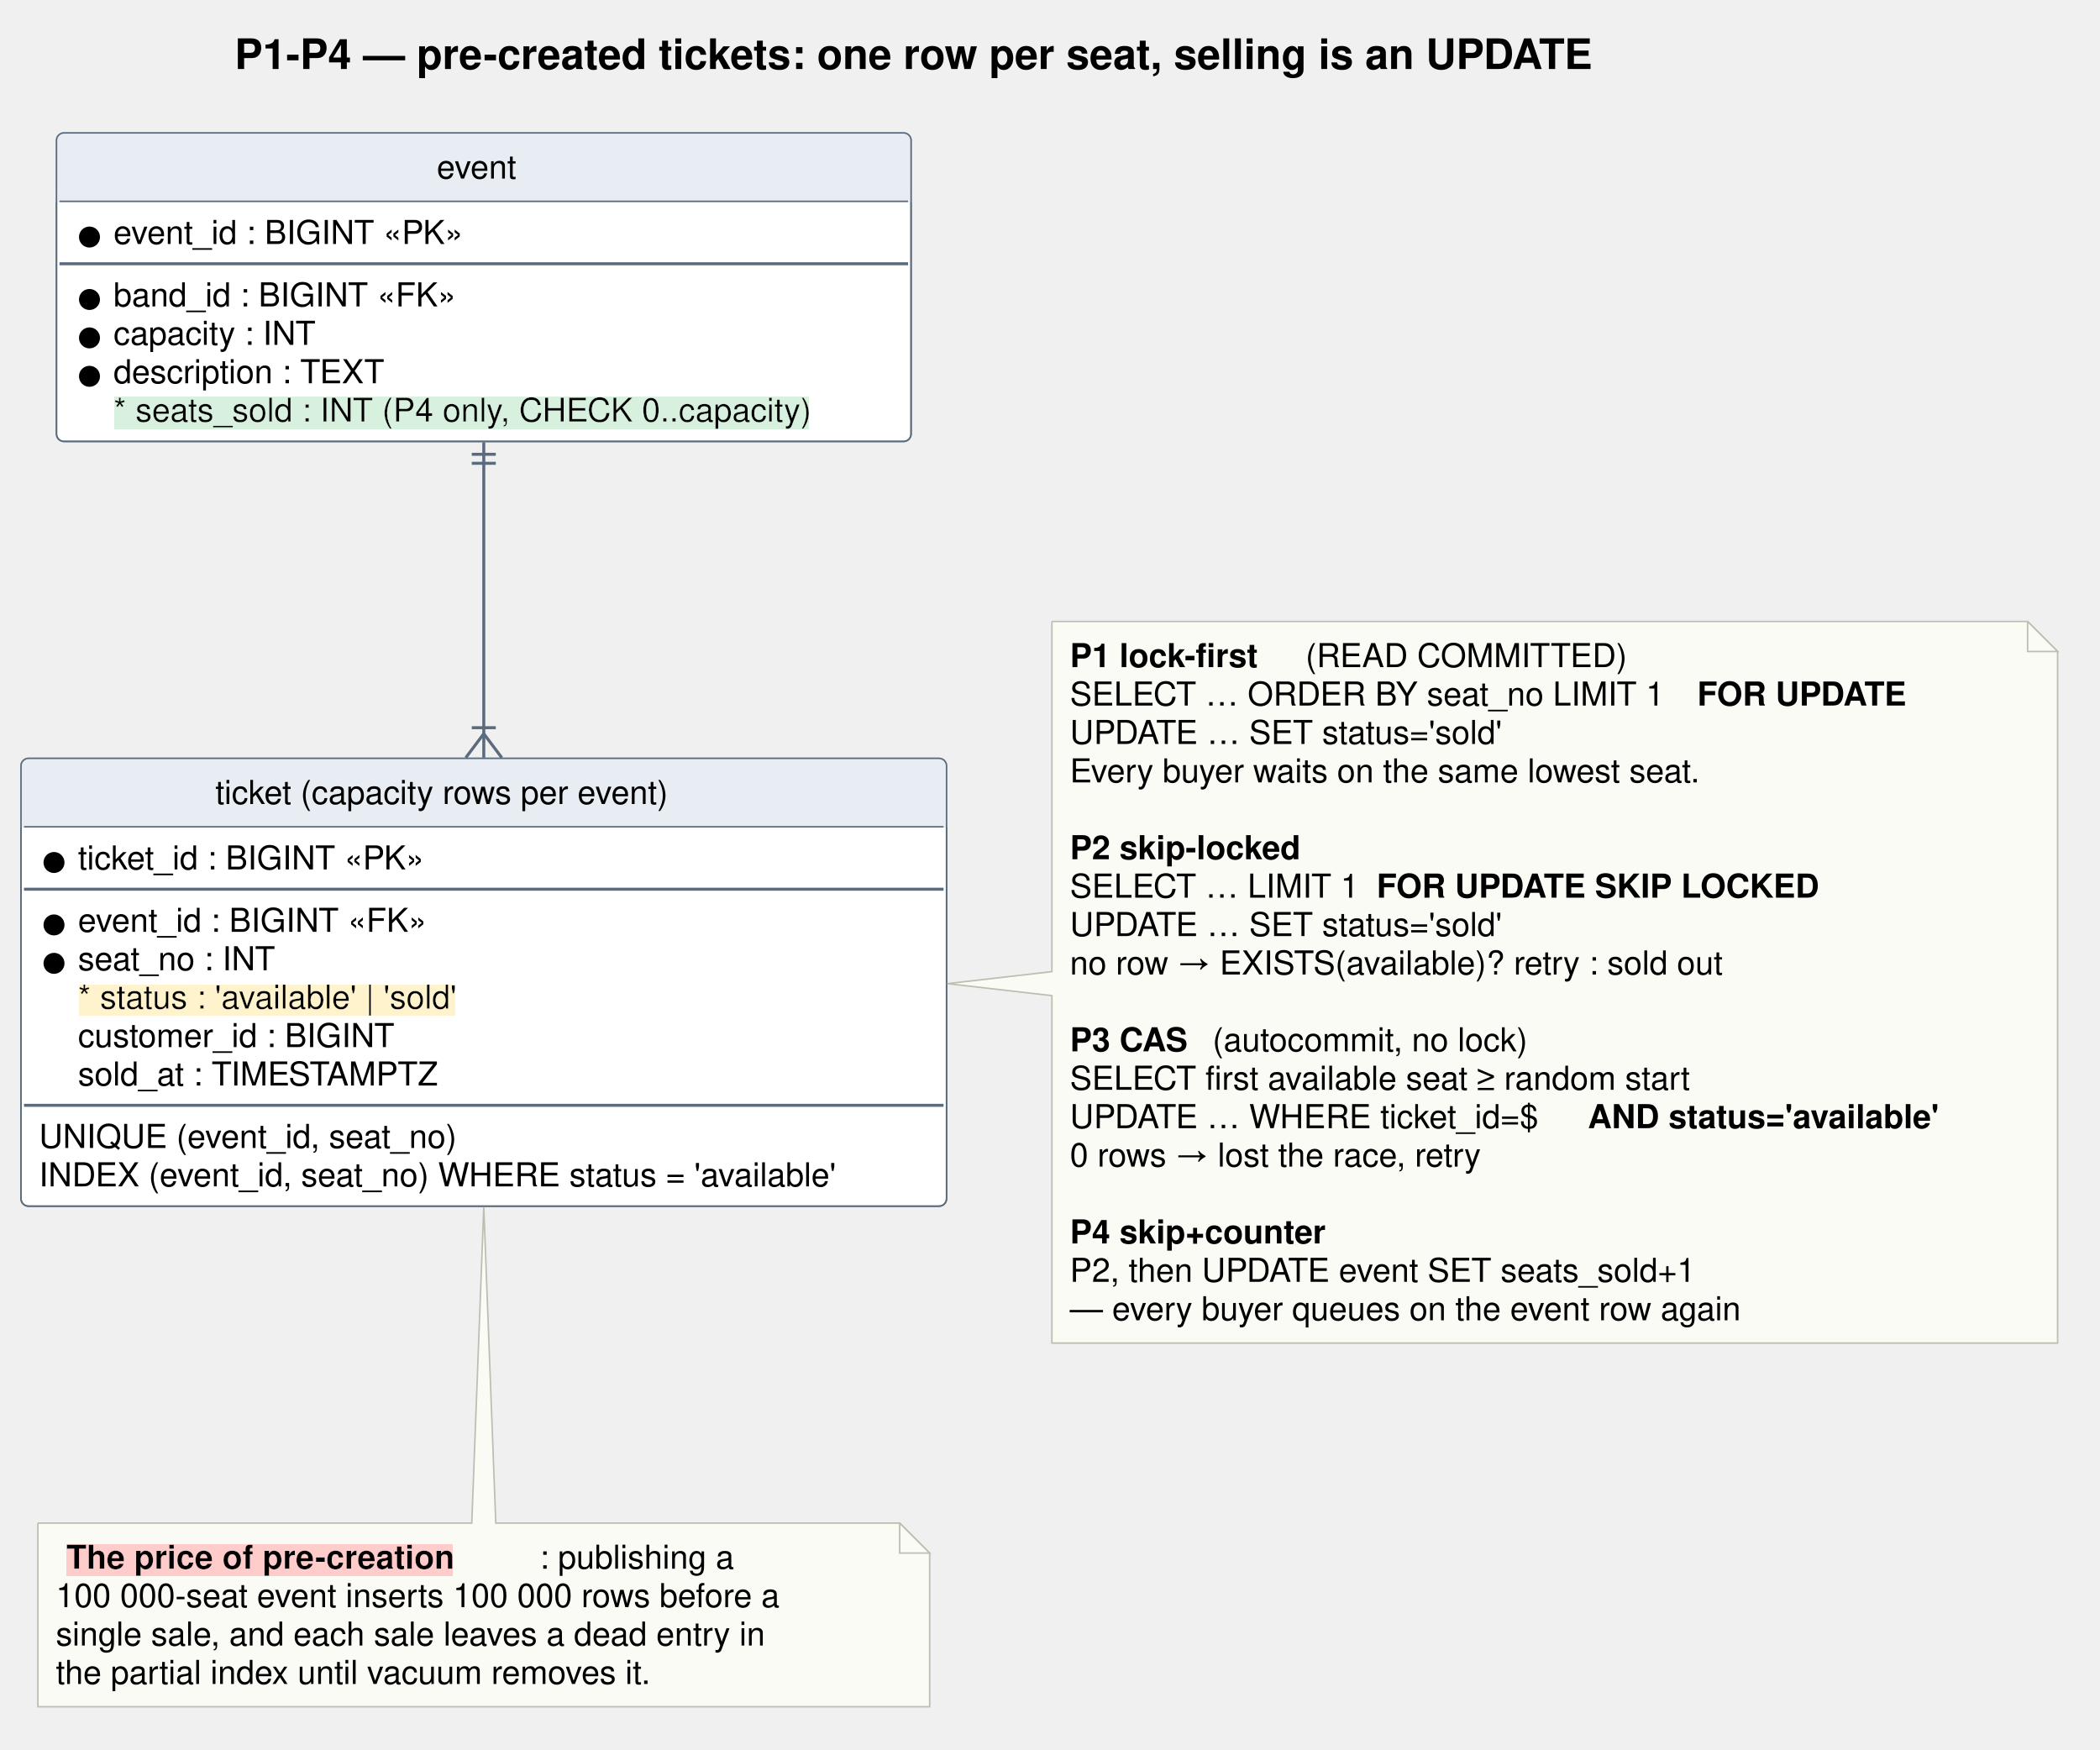
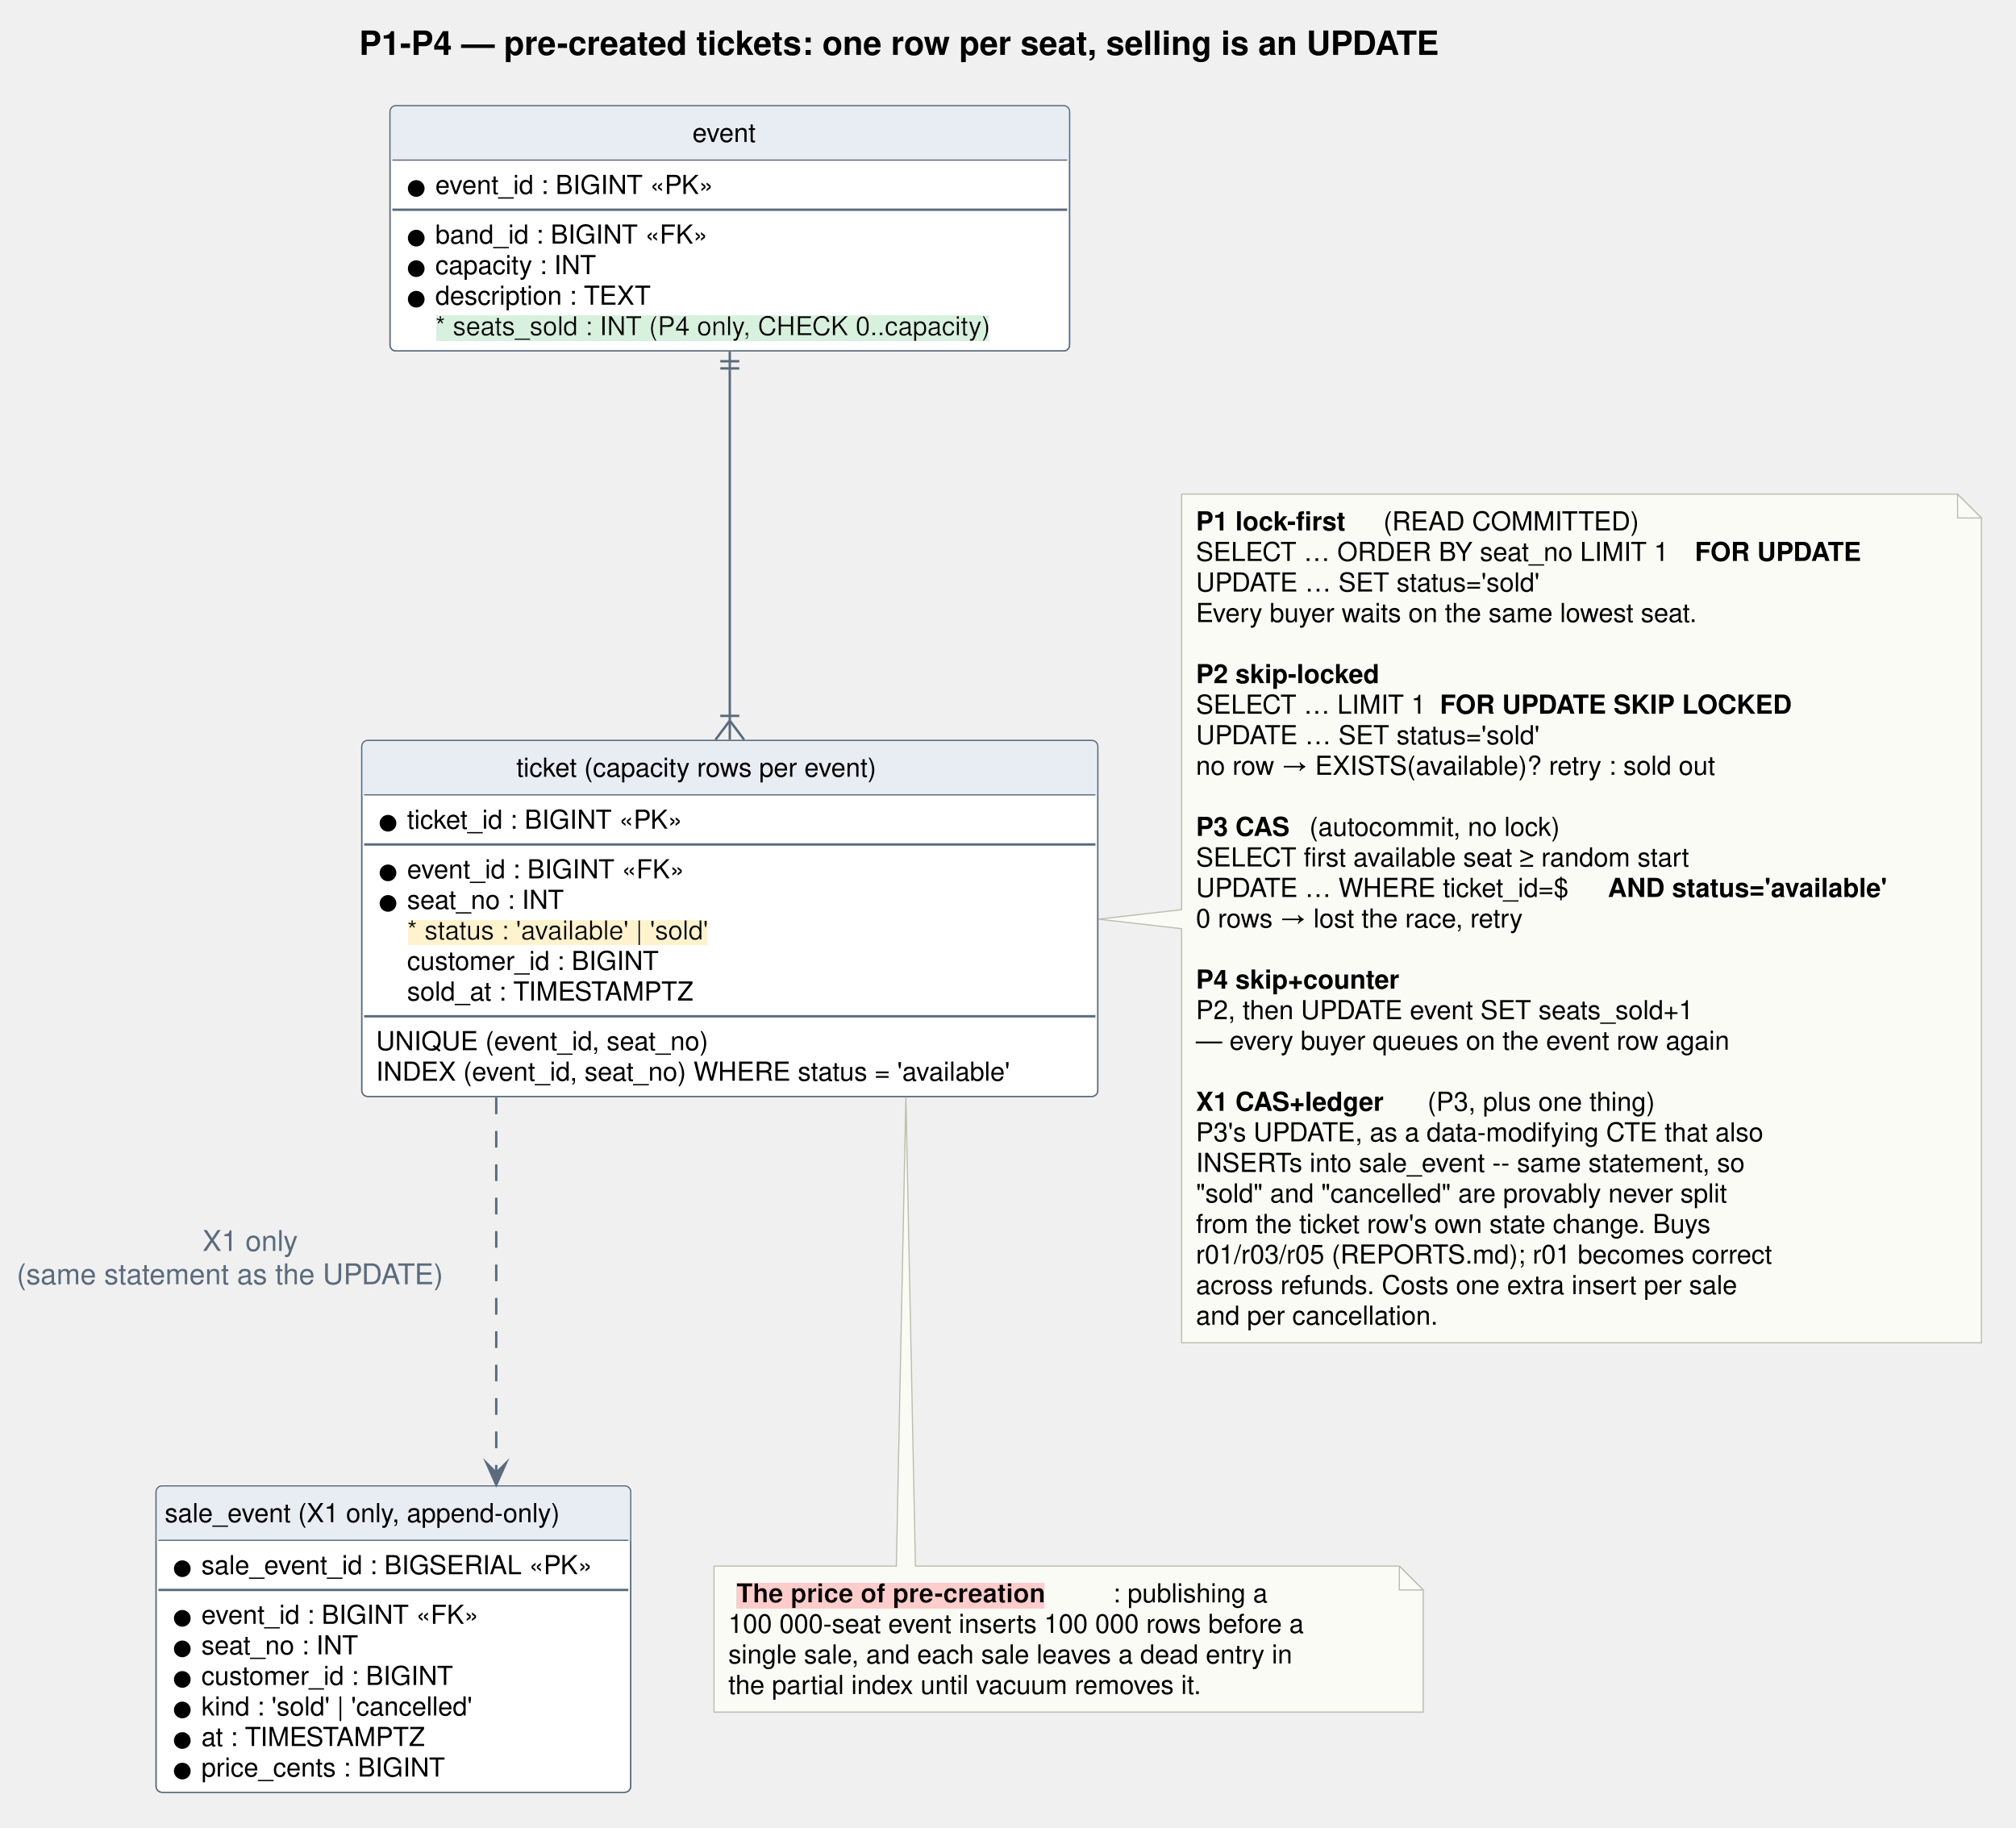
- <svg xmlns="http://www.w3.org/2000/svg" version="1.1" data-diagram-type="CLASS" style="width:700px;height:583px;background:#FFFFFF;" width="700px" height="583px" viewBox="0 0 700 583" zoomAndPan="magnify" preserveAspectRatio="none" contentStyleType="text/css">
+ <svg xmlns="http://www.w3.org/2000/svg" version="1.1" data-diagram-type="CLASS" style="width:845px;height:766px;background:#FFFFFF;" width="845px" height="766px" viewBox="0 0 845 766" zoomAndPan="magnify" preserveAspectRatio="none" contentStyleType="text/css">
  <defs>
-     <filter id="b17uwclai66hsb0" x="0" y="0" width="1" height="1">
+     <filter id="b1624duox8tmxp0" x="0" y="0" width="1" height="1">
      <feFlood flood-color="#D8F0DE" result="flood" />
      <feComposite in="SourceGraphic" in2="flood" operator="over" />
    </filter>
-     <filter id="b17uwclai66hsb1" x="0" y="0" width="1" height="1">
+     <filter id="b1624duox8tmxp1" x="0" y="0" width="1" height="1">
      <feFlood flood-color="#FFF3CD" result="flood" />
      <feComposite in="SourceGraphic" in2="flood" operator="over" />
    </filter>
-     <filter id="b17uwclai66hsb2" x="0" y="0" width="1" height="1">
+     <filter id="b1624duox8tmxp2" x="0" y="0" width="1" height="1">
      <feFlood flood-color="#FFCCCC" result="flood" />
      <feComposite in="SourceGraphic" in2="flood" operator="over" />
    </filter>
  </defs>
  <g font-family="sans-serif" lengthAdjust="spacing">
    <g class="title" data-source-line="2">
-       <text x="78.218" y="22.995" fill="#000" font-size="14" textLength="537.435" font-weight="700" font-family="'Segoe UI, Helvetica, Arial'">P1-P4 — pre-created tickets: one row per seat, selling is an UPDATE</text>
+       <text x="150.538" y="22.995" fill="#000" font-size="14" textLength="537.435" font-weight="700" font-family="'Segoe UI, Helvetica, Arial'">P1-P4 — pre-created tickets: one row per seat, selling is an UPDATE</text>
    </g>
    <g class="entity" data-qualified-name="e" id="ent0001" data-source-line="4">
-       <rect x="18.83" y="44.297" width="284.859" height="102.828" fill="#FFF" style="stroke:#5A6B7D;stroke-width:0.5;" rx="2.5" ry="2.5" />
-       <rect x="18.83" y="44.297" width="284.859" height="22.805" fill="#E8EDF4" style="stroke:#E8EDF4;stroke-width:0.5;" rx="2.5" ry="2.5" />
-       <rect x="18.83" y="64.602" width="284.859" height="2.5" fill="#E8EDF4" style="stroke:#E8EDF4;stroke-width:0.5;" />
-       <rect x="18.83" y="44.297" width="284.859" height="102.828" fill="none" style="stroke:#5A6B7D;stroke-width:0.5;" rx="2.5" ry="2.5" />
-       <text x="145.595" y="59.507" fill="#000" font-size="11" textLength="31.33" font-family="'Segoe UI, Helvetica, Arial'">event</text>
-       <line x1="19.83" y1="67.102" x2="302.689" y2="67.102" style="stroke:#5A6B7D;stroke-width:0.5;" />
+       <rect x="163.46" y="44.297" width="284.859" height="102.828" fill="#FFF" style="stroke:#5A6B7D;stroke-width:0.5;" rx="2.5" ry="2.5" />
+       <rect x="163.46" y="44.297" width="284.859" height="22.805" fill="#E8EDF4" style="stroke:#E8EDF4;stroke-width:0.5;" rx="2.5" ry="2.5" />
+       <rect x="163.46" y="64.602" width="284.859" height="2.5" fill="#E8EDF4" style="stroke:#E8EDF4;stroke-width:0.5;" />
+       <rect x="163.46" y="44.297" width="284.859" height="102.828" fill="none" style="stroke:#5A6B7D;stroke-width:0.5;" rx="2.5" ry="2.5" />
+       <text x="290.225" y="59.507" fill="#000" font-size="11" textLength="31.33" font-family="'Segoe UI, Helvetica, Arial'">event</text>
+       <line x1="164.46" y1="67.102" x2="447.319" y2="67.102" style="stroke:#5A6B7D;stroke-width:0.5;" />
      <g data-visibility-modifier="IE_MANDATORY">
-         <ellipse cx="29.83" cy="79.004" rx="3" ry="3" fill="#000" style="stroke:#000;stroke-width:1;" />
+         <ellipse cx="174.46" cy="79.004" rx="3" ry="3" fill="#000" style="stroke:#000;stroke-width:1;" />
      </g>
-       <text x="37.83" y="81.312" fill="#000" font-size="11" textLength="125.877" font-family="'Segoe UI, Helvetica, Arial'">event_id : BIGINT «PK»</text>
-       <line x1="19.83" y1="87.906" x2="302.689" y2="87.906" style="stroke:#5A6B7D;stroke-width:1;" />
+       <text x="182.46" y="81.312" fill="#000" font-size="11" textLength="125.877" font-family="'Segoe UI, Helvetica, Arial'">event_id : BIGINT «PK»</text>
+       <line x1="164.46" y1="87.906" x2="447.319" y2="87.906" style="stroke:#5A6B7D;stroke-width:1;" />
      <g data-visibility-modifier="IE_MANDATORY">
-         <ellipse cx="29.83" cy="99.809" rx="3" ry="3" fill="#000" style="stroke:#000;stroke-width:1;" />
+         <ellipse cx="174.46" cy="99.809" rx="3" ry="3" fill="#000" style="stroke:#000;stroke-width:1;" />
      </g>
-       <text x="37.83" y="102.117" fill="#000" font-size="11" textLength="121.918" font-family="'Segoe UI, Helvetica, Arial'">band_id : BIGINT «FK»</text>
+       <text x="182.46" y="102.117" fill="#000" font-size="11" textLength="121.918" font-family="'Segoe UI, Helvetica, Arial'">band_id : BIGINT «FK»</text>
      <g data-visibility-modifier="IE_MANDATORY">
-         <ellipse cx="29.83" cy="112.613" rx="3" ry="3" fill="#000" style="stroke:#000;stroke-width:1;" />
+         <ellipse cx="174.46" cy="112.613" rx="3" ry="3" fill="#000" style="stroke:#000;stroke-width:1;" />
      </g>
-       <text x="37.83" y="114.921" fill="#000" font-size="11" textLength="75.33" font-family="'Segoe UI, Helvetica, Arial'">capacity : INT</text>
+       <text x="182.46" y="114.921" fill="#000" font-size="11" textLength="75.33" font-family="'Segoe UI, Helvetica, Arial'">capacity : INT</text>
      <g data-visibility-modifier="IE_MANDATORY">
-         <ellipse cx="29.83" cy="125.418" rx="3" ry="3" fill="#000" style="stroke:#000;stroke-width:1;" />
+         <ellipse cx="174.46" cy="125.418" rx="3" ry="3" fill="#000" style="stroke:#000;stroke-width:1;" />
      </g>
-       <text x="37.83" y="127.726" fill="#000" font-size="11" textLength="99.784" font-family="'Segoe UI, Helvetica, Arial'">description : TEXT</text>
-       <text x="37.83" y="140.531" fill="#000" font-size="11" textLength="259.859" font-family="'Segoe UI, Helvetica, Arial'" filter="url(#b17uwclai66hsb0)">* seats_sold : INT  (P4 only, CHECK 0..capacity)</text>
+       <text x="182.46" y="127.726" fill="#000" font-size="11" textLength="99.784" font-family="'Segoe UI, Helvetica, Arial'">description : TEXT</text>
+       <text x="182.46" y="140.531" fill="#000" font-size="11" textLength="259.859" font-family="'Segoe UI, Helvetica, Arial'" filter="url(#b1624duox8tmxp0)">* seats_sold : INT  (P4 only, CHECK 0..capacity)</text>
    </g>
    <g class="entity" data-qualified-name="t" id="ent0002" data-source-line="12">
-       <rect x="7" y="252.747" width="308.517" height="149.242" fill="#FFF" style="stroke:#5A6B7D;stroke-width:0.5;" rx="2.5" ry="2.5" />
-       <rect x="7" y="252.747" width="308.517" height="22.805" fill="#E8EDF4" style="stroke:#E8EDF4;stroke-width:0.5;" rx="2.5" ry="2.5" />
-       <rect x="7" y="273.052" width="308.517" height="2.5" fill="#E8EDF4" style="stroke:#E8EDF4;stroke-width:0.5;" />
-       <rect x="7" y="252.747" width="308.517" height="149.242" fill="none" style="stroke:#5A6B7D;stroke-width:0.5;" rx="2.5" ry="2.5" />
-       <text x="71.781" y="267.957" fill="#000" font-size="11" textLength="178.954" font-family="'Segoe UI, Helvetica, Arial'">ticket  (capacity rows per event)</text>
-       <line x1="8" y1="275.552" x2="314.517" y2="275.552" style="stroke:#5A6B7D;stroke-width:0.5;" />
+       <rect x="151.63" y="310.367" width="308.517" height="149.242" fill="#FFF" style="stroke:#5A6B7D;stroke-width:0.5;" rx="2.5" ry="2.5" />
+       <rect x="151.63" y="310.367" width="308.517" height="22.805" fill="#E8EDF4" style="stroke:#E8EDF4;stroke-width:0.5;" rx="2.5" ry="2.5" />
+       <rect x="151.63" y="330.672" width="308.517" height="2.5" fill="#E8EDF4" style="stroke:#E8EDF4;stroke-width:0.5;" />
+       <rect x="151.63" y="310.367" width="308.517" height="149.242" fill="none" style="stroke:#5A6B7D;stroke-width:0.5;" rx="2.5" ry="2.5" />
+       <text x="216.411" y="325.577" fill="#000" font-size="11" textLength="178.954" font-family="'Segoe UI, Helvetica, Arial'">ticket  (capacity rows per event)</text>
+       <line x1="152.63" y1="333.172" x2="459.147" y2="333.172" style="stroke:#5A6B7D;stroke-width:0.5;" />
      <g data-visibility-modifier="IE_MANDATORY">
-         <ellipse cx="18" cy="287.454" rx="3" ry="3" fill="#000" style="stroke:#000;stroke-width:1;" />
+         <ellipse cx="162.63" cy="345.074" rx="3" ry="3" fill="#000" style="stroke:#000;stroke-width:1;" />
      </g>
-       <text x="26" y="289.762" fill="#000" font-size="11" textLength="125.415" font-family="'Segoe UI, Helvetica, Arial'">ticket_id : BIGINT «PK»</text>
-       <line x1="8" y1="296.356" x2="314.517" y2="296.356" style="stroke:#5A6B7D;stroke-width:1;" />
+       <text x="170.63" y="347.382" fill="#000" font-size="11" textLength="125.415" font-family="'Segoe UI, Helvetica, Arial'">ticket_id : BIGINT «PK»</text>
+       <line x1="152.63" y1="353.976" x2="459.147" y2="353.976" style="stroke:#5A6B7D;stroke-width:1;" />
      <g data-visibility-modifier="IE_MANDATORY">
-         <ellipse cx="18" cy="308.259" rx="3" ry="3" fill="#000" style="stroke:#000;stroke-width:1;" />
+         <ellipse cx="162.63" cy="365.879" rx="3" ry="3" fill="#000" style="stroke:#000;stroke-width:1;" />
      </g>
-       <text x="26" y="310.567" fill="#000" font-size="11" textLength="125.571" font-family="'Segoe UI, Helvetica, Arial'">event_id : BIGINT «FK»</text>
+       <text x="170.63" y="368.187" fill="#000" font-size="11" textLength="125.571" font-family="'Segoe UI, Helvetica, Arial'">event_id : BIGINT «FK»</text>
      <g data-visibility-modifier="IE_MANDATORY">
-         <ellipse cx="18" cy="321.063" rx="3" ry="3" fill="#000" style="stroke:#000;stroke-width:1;" />
+         <ellipse cx="162.63" cy="378.683" rx="3" ry="3" fill="#000" style="stroke:#000;stroke-width:1;" />
      </g>
-       <text x="26" y="323.371" fill="#000" font-size="11" textLength="71.645" font-family="'Segoe UI, Helvetica, Arial'">seat_no : INT</text>
-       <text x="26" y="336.176" fill="#000" font-size="11" textLength="148.441" font-family="'Segoe UI, Helvetica, Arial'" filter="url(#b17uwclai66hsb1)">* status : 'available' | 'sold'</text>
-       <text x="26" y="348.981" fill="#000" font-size="11" textLength="115.543" font-family="'Segoe UI, Helvetica, Arial'">customer_id : BIGINT</text>
-       <text x="26" y="361.785" fill="#000" font-size="11" textLength="127.762" font-family="'Segoe UI, Helvetica, Arial'">sold_at : TIMESTAMPTZ</text>
-       <line x1="8" y1="368.38" x2="314.517" y2="368.38" style="stroke:#5A6B7D;stroke-width:1;" />
-       <text x="13" y="382.59" fill="#000" font-size="11" textLength="151.878" font-family="'Segoe UI, Helvetica, Arial'">UNIQUE (event_id, seat_no)</text>
-       <text x="13" y="395.395" fill="#000" font-size="11" textLength="296.517" font-family="'Segoe UI, Helvetica, Arial'">INDEX (event_id, seat_no) WHERE status = 'available'</text>
+       <text x="170.63" y="380.991" fill="#000" font-size="11" textLength="71.645" font-family="'Segoe UI, Helvetica, Arial'">seat_no : INT</text>
+       <text x="170.63" y="393.796" fill="#000" font-size="11" textLength="148.441" font-family="'Segoe UI, Helvetica, Arial'" filter="url(#b1624duox8tmxp1)">* status : 'available' | 'sold'</text>
+       <text x="170.63" y="406.601" fill="#000" font-size="11" textLength="115.543" font-family="'Segoe UI, Helvetica, Arial'">customer_id : BIGINT</text>
+       <text x="170.63" y="419.405" fill="#000" font-size="11" textLength="127.762" font-family="'Segoe UI, Helvetica, Arial'">sold_at : TIMESTAMPTZ</text>
+       <line x1="152.63" y1="426" x2="459.147" y2="426" style="stroke:#5A6B7D;stroke-width:1;" />
+       <text x="157.63" y="440.21" fill="#000" font-size="11" textLength="151.878" font-family="'Segoe UI, Helvetica, Arial'">UNIQUE (event_id, seat_no)</text>
+       <text x="157.63" y="453.015" fill="#000" font-size="11" textLength="296.517" font-family="'Segoe UI, Helvetica, Arial'">INDEX (event_id, seat_no) WHERE status = 'available'</text>
    </g>
-     <g class="entity" data-qualified-name="GMN4" id="ent0005" data-source-line="27">
-       <path d="M350.64,207.127 L350.64,323.827 L315.77,327.827 L350.64,331.827 L350.64,447.611 A0,0 0 0 0 350.64,447.611 L685.87,447.611 A0,0 0 0 0 685.87,447.611 L685.87,217.127 L675.87,207.127 L350.64,207.127 A0,0 0 0 0 350.64,207.127" style="stroke:#BDBDB0;stroke-width:0.5;" fill="#FBFBF6" />
-       <path d="M675.87,207.127 L675.87,217.127 L685.87,217.127 L675.87,207.127" style="stroke:#BDBDB0;stroke-width:0.5;" fill="#FBFBF6" />
-       <text x="356.64" y="222.337" fill="#000" font-size="11" textLength="75.061" font-weight="700" font-family="'Segoe UI, Helvetica, Arial'">P1 lock-first</text>
-       <text x="435.198" y="222.337" fill="#000" font-size="11" textLength="110.091" font-family="'Segoe UI, Helvetica, Arial'">(READ COMMITTED)</text>
-       <text x="356.64" y="235.142" fill="#000" font-size="11" textLength="205.6" font-family="'Segoe UI, Helvetica, Arial'">SELECT … ORDER BY seat_no LIMIT 1</text>
-       <text x="565.737" y="235.142" fill="#000" font-size="11" textLength="78.821" font-weight="700" font-family="'Segoe UI, Helvetica, Arial'">FOR UPDATE</text>
-       <text x="356.64" y="247.947" fill="#000" font-size="11" textLength="158.055" font-family="'Segoe UI, Helvetica, Arial'">UPDATE … SET status='sold'</text>
-       <text x="356.64" y="260.751" fill="#000" font-size="11" textLength="240.679" font-family="'Segoe UI, Helvetica, Arial'">Every buyer waits on the same lowest seat.</text>
-       <text x="356.64" y="273.556" fill="#000" font-size="11" font-family="'Segoe UI, Helvetica, Arial'"> </text>
-       <text x="356.64" y="286.361" fill="#000" font-size="11" textLength="90.116" font-weight="700" font-family="'Segoe UI, Helvetica, Arial'">P2 skip-locked</text>
-       <text x="356.64" y="299.165" fill="#000" font-size="11" textLength="98.726" font-family="'Segoe UI, Helvetica, Arial'">SELECT … LIMIT 1</text>
-       <text x="458.863" y="299.165" fill="#000" font-size="11" textLength="164.683" font-weight="700" font-family="'Segoe UI, Helvetica, Arial'">FOR UPDATE SKIP LOCKED</text>
-       <text x="356.64" y="311.97" fill="#000" font-size="11" textLength="158.055" font-family="'Segoe UI, Helvetica, Arial'">UPDATE … SET status='sold'</text>
-       <text x="356.64" y="324.775" fill="#000" font-size="11" textLength="240.985" font-family="'Segoe UI, Helvetica, Arial'">no row → EXISTS(available)? retry : sold out</text>
-       <text x="356.64" y="337.58" fill="#000" font-size="11" font-family="'Segoe UI, Helvetica, Arial'"> </text>
-       <text x="356.64" y="350.384" fill="#000" font-size="11" textLength="44.054" font-weight="700" font-family="'Segoe UI, Helvetica, Arial'">P3 CAS</text>
-       <text x="404.19" y="350.384" fill="#000" font-size="11" textLength="121.312" font-family="'Segoe UI, Helvetica, Arial'">(autocommit, no lock)</text>
-       <text x="356.64" y="363.189" fill="#000" font-size="11" textLength="234.588" font-family="'Segoe UI, Helvetica, Arial'">SELECT first available seat ≥ random start</text>
-       <text x="356.64" y="375.994" fill="#000" font-size="11" textLength="169.152" font-family="'Segoe UI, Helvetica, Arial'">UPDATE … WHERE ticket_id=$</text>
-       <text x="529.288" y="375.994" fill="#000" font-size="11" textLength="141.582" font-weight="700" font-family="'Segoe UI, Helvetica, Arial'">AND status='available'</text>
-       <text x="356.64" y="388.798" fill="#000" font-size="11" textLength="155.268" font-family="'Segoe UI, Helvetica, Arial'">0 rows → lost the race, retry</text>
-       <text x="356.64" y="401.603" fill="#000" font-size="11" font-family="'Segoe UI, Helvetica, Arial'"> </text>
-       <text x="356.64" y="414.408" fill="#000" font-size="11" textLength="102.153" font-weight="700" font-family="'Segoe UI, Helvetica, Arial'">P4 skip+counter</text>
-       <text x="356.64" y="427.212" fill="#000" font-size="11" textLength="229.464" font-family="'Segoe UI, Helvetica, Arial'">P2, then UPDATE event SET seats_sold+1</text>
-       <text x="356.64" y="440.017" fill="#000" font-size="11" textLength="255.82" font-family="'Segoe UI, Helvetica, Arial'">— every buyer queues on the event row again</text>
+     <g class="entity" data-qualified-name="se" id="ent0004" data-source-line="26">
+       <rect x="65.41" y="622.847" width="198.954" height="128.438" fill="#FFF" style="stroke:#5A6B7D;stroke-width:0.5;" rx="2.5" ry="2.5" />
+       <rect x="65.41" y="622.847" width="198.954" height="22.805" fill="#E8EDF4" style="stroke:#E8EDF4;stroke-width:0.5;" rx="2.5" ry="2.5" />
+       <rect x="65.41" y="643.152" width="198.954" height="2.5" fill="#E8EDF4" style="stroke:#E8EDF4;stroke-width:0.5;" />
+       <rect x="65.41" y="622.847" width="198.954" height="128.438" fill="none" style="stroke:#5A6B7D;stroke-width:0.5;" rx="2.5" ry="2.5" />
+       <text x="69.058" y="638.057" fill="#000" font-size="11" textLength="191.657" font-family="'Segoe UI, Helvetica, Arial'">sale_event  (X1 only, append-only)</text>
+       <line x1="66.41" y1="645.652" x2="263.364" y2="645.652" style="stroke:#5A6B7D;stroke-width:0.5;" />
+       <g data-visibility-modifier="IE_MANDATORY">
+         <ellipse cx="76.41" cy="657.554" rx="3" ry="3" fill="#000" style="stroke:#000;stroke-width:1;" />
+       </g>
+       <text x="84.41" y="659.862" fill="#000" font-size="11" textLength="173.954" font-family="'Segoe UI, Helvetica, Arial'">sale_event_id : BIGSERIAL «PK»</text>
+       <line x1="66.41" y1="666.456" x2="263.364" y2="666.456" style="stroke:#5A6B7D;stroke-width:1;" />
+       <g data-visibility-modifier="IE_MANDATORY">
+         <ellipse cx="76.41" cy="678.359" rx="3" ry="3" fill="#000" style="stroke:#000;stroke-width:1;" />
+       </g>
+       <text x="84.41" y="680.667" fill="#000" font-size="11" textLength="125.571" font-family="'Segoe UI, Helvetica, Arial'">event_id : BIGINT «FK»</text>
+       <g data-visibility-modifier="IE_MANDATORY">
+         <ellipse cx="76.41" cy="691.163" rx="3" ry="3" fill="#000" style="stroke:#000;stroke-width:1;" />
+       </g>
+       <text x="84.41" y="693.471" fill="#000" font-size="11" textLength="71.645" font-family="'Segoe UI, Helvetica, Arial'">seat_no : INT</text>
+       <g data-visibility-modifier="IE_MANDATORY">
+         <ellipse cx="76.41" cy="703.968" rx="3" ry="3" fill="#000" style="stroke:#000;stroke-width:1;" />
+       </g>
+       <text x="84.41" y="706.276" fill="#000" font-size="11" textLength="115.543" font-family="'Segoe UI, Helvetica, Arial'">customer_id : BIGINT</text>
+       <g data-visibility-modifier="IE_MANDATORY">
+         <ellipse cx="76.41" cy="716.773" rx="3" ry="3" fill="#000" style="stroke:#000;stroke-width:1;" />
+       </g>
+       <text x="84.41" y="719.081" fill="#000" font-size="11" textLength="131.812" font-family="'Segoe UI, Helvetica, Arial'">kind : 'sold' | 'cancelled'</text>
+       <g data-visibility-modifier="IE_MANDATORY">
+         <ellipse cx="76.41" cy="729.577" rx="3" ry="3" fill="#000" style="stroke:#000;stroke-width:1;" />
+       </g>
+       <text x="84.41" y="731.885" fill="#000" font-size="11" textLength="99.763" font-family="'Segoe UI, Helvetica, Arial'">at : TIMESTAMPTZ</text>
+       <g data-visibility-modifier="IE_MANDATORY">
+         <ellipse cx="76.41" cy="742.382" rx="3" ry="3" fill="#000" style="stroke:#000;stroke-width:1;" />
+       </g>
+       <text x="84.41" y="744.69" fill="#000" font-size="11" textLength="110.913" font-family="'Segoe UI, Helvetica, Arial'">price_cents : BIGINT</text>
    </g>
-     <g class="entity" data-qualified-name="GMN7" id="ent0008" data-source-line="48">
-       <path d="M12.63,507.607 L12.63,568.826 A0,0 0 0 0 12.63,568.826 L309.892,568.826 A0,0 0 0 0 309.892,568.826 L309.892,517.607 L299.892,507.607 L165.26,507.607 L161.26,402.297 L157.26,507.607 L12.63,507.607 A0,0 0 0 0 12.63,507.607" style="stroke:#BDBDB0;stroke-width:0.5;" fill="#FBFBF6" />
-       <path d="M299.892,507.607 L299.892,517.607 L309.892,517.607 L299.892,507.607" style="stroke:#BDBDB0;stroke-width:0.5;" fill="#FBFBF6" />
-       <text x="18.63" y="522.817" fill="#000" font-size="11" font-family="'Segoe UI, Helvetica, Arial'" filter="url(#b17uwclai66hsb2)"> </text>
-       <text x="22.127" y="522.817" fill="#000" font-size="11" textLength="154.247" font-weight="700" font-family="'Segoe UI, Helvetica, Arial'" filter="url(#b17uwclai66hsb2)">The price of pre-creation</text>
-       <text x="176.374" y="522.817" fill="#000" font-size="11" font-family="'Segoe UI, Helvetica, Arial'" filter="url(#b17uwclai66hsb2)"> </text>
-       <text x="179.87" y="522.817" fill="#000" font-size="11" textLength="74.202" font-family="'Segoe UI, Helvetica, Arial'">: publishing a</text>
-       <text x="18.63" y="535.622" fill="#000" font-size="11" textLength="276.262" font-family="'Segoe UI, Helvetica, Arial'">100 000-seat event inserts 100 000 rows before a</text>
-       <text x="18.63" y="548.427" fill="#000" font-size="11" textLength="268.243" font-family="'Segoe UI, Helvetica, Arial'">single sale, and each sale leaves a dead entry in</text>
-       <text x="18.63" y="561.231" fill="#000" font-size="11" textLength="231.666" font-family="'Segoe UI, Helvetica, Arial'">the partial index until vacuum removes it.</text>
+     <g class="entity" data-qualified-name="GMN6" id="ent0007" data-source-line="39">
+       <path d="M495.28,207.127 L495.28,381.287 L460.4,385.287 L495.28,389.287 L495.28,562.853 A0,0 0 0 0 495.28,562.853 L830.51,562.853 A0,0 0 0 0 830.51,562.853 L830.51,217.127 L820.51,207.127 L495.28,207.127 A0,0 0 0 0 495.28,207.127" style="stroke:#BDBDB0;stroke-width:0.5;" fill="#FBFBF6" />
+       <path d="M820.51,207.127 L820.51,217.127 L830.51,217.127 L820.51,207.127" style="stroke:#BDBDB0;stroke-width:0.5;" fill="#FBFBF6" />
+       <text x="501.28" y="222.337" fill="#000" font-size="11" textLength="75.061" font-weight="700" font-family="'Segoe UI, Helvetica, Arial'">P1 lock-first</text>
+       <text x="579.838" y="222.337" fill="#000" font-size="11" textLength="110.091" font-family="'Segoe UI, Helvetica, Arial'">(READ COMMITTED)</text>
+       <text x="501.28" y="235.142" fill="#000" font-size="11" textLength="205.6" font-family="'Segoe UI, Helvetica, Arial'">SELECT … ORDER BY seat_no LIMIT 1</text>
+       <text x="710.377" y="235.142" fill="#000" font-size="11" textLength="78.821" font-weight="700" font-family="'Segoe UI, Helvetica, Arial'">FOR UPDATE</text>
+       <text x="501.28" y="247.947" fill="#000" font-size="11" textLength="158.055" font-family="'Segoe UI, Helvetica, Arial'">UPDATE … SET status='sold'</text>
+       <text x="501.28" y="260.751" fill="#000" font-size="11" textLength="240.679" font-family="'Segoe UI, Helvetica, Arial'">Every buyer waits on the same lowest seat.</text>
+       <text x="501.28" y="273.556" fill="#000" font-size="11" font-family="'Segoe UI, Helvetica, Arial'"> </text>
+       <text x="501.28" y="286.361" fill="#000" font-size="11" textLength="90.116" font-weight="700" font-family="'Segoe UI, Helvetica, Arial'">P2 skip-locked</text>
+       <text x="501.28" y="299.165" fill="#000" font-size="11" textLength="98.726" font-family="'Segoe UI, Helvetica, Arial'">SELECT … LIMIT 1</text>
+       <text x="603.503" y="299.165" fill="#000" font-size="11" textLength="164.683" font-weight="700" font-family="'Segoe UI, Helvetica, Arial'">FOR UPDATE SKIP LOCKED</text>
+       <text x="501.28" y="311.97" fill="#000" font-size="11" textLength="158.055" font-family="'Segoe UI, Helvetica, Arial'">UPDATE … SET status='sold'</text>
+       <text x="501.28" y="324.775" fill="#000" font-size="11" textLength="240.985" font-family="'Segoe UI, Helvetica, Arial'">no row → EXISTS(available)? retry : sold out</text>
+       <text x="501.28" y="337.58" fill="#000" font-size="11" font-family="'Segoe UI, Helvetica, Arial'"> </text>
+       <text x="501.28" y="350.384" fill="#000" font-size="11" textLength="44.054" font-weight="700" font-family="'Segoe UI, Helvetica, Arial'">P3 CAS</text>
+       <text x="548.83" y="350.384" fill="#000" font-size="11" textLength="121.312" font-family="'Segoe UI, Helvetica, Arial'">(autocommit, no lock)</text>
+       <text x="501.28" y="363.189" fill="#000" font-size="11" textLength="234.588" font-family="'Segoe UI, Helvetica, Arial'">SELECT first available seat ≥ random start</text>
+       <text x="501.28" y="375.994" fill="#000" font-size="11" textLength="169.152" font-family="'Segoe UI, Helvetica, Arial'">UPDATE … WHERE ticket_id=$</text>
+       <text x="673.928" y="375.994" fill="#000" font-size="11" textLength="141.582" font-weight="700" font-family="'Segoe UI, Helvetica, Arial'">AND status='available'</text>
+       <text x="501.28" y="388.798" fill="#000" font-size="11" textLength="155.268" font-family="'Segoe UI, Helvetica, Arial'">0 rows → lost the race, retry</text>
+       <text x="501.28" y="401.603" fill="#000" font-size="11" font-family="'Segoe UI, Helvetica, Arial'"> </text>
+       <text x="501.28" y="414.408" fill="#000" font-size="11" textLength="102.153" font-weight="700" font-family="'Segoe UI, Helvetica, Arial'">P4 skip+counter</text>
+       <text x="501.28" y="427.212" fill="#000" font-size="11" textLength="229.464" font-family="'Segoe UI, Helvetica, Arial'">P2, then UPDATE event SET seats_sold+1</text>
+       <text x="501.28" y="440.017" fill="#000" font-size="11" textLength="255.82" font-family="'Segoe UI, Helvetica, Arial'">— every buyer queues on the event row again</text>
+       <text x="501.28" y="452.822" fill="#000" font-size="11" font-family="'Segoe UI, Helvetica, Arial'"> </text>
+       <text x="501.28" y="465.626" fill="#000" font-size="11" textLength="93.554" font-weight="700" font-family="'Segoe UI, Helvetica, Arial'">X1 CAS+ledger</text>
+       <text x="598.33" y="465.626" fill="#000" font-size="11" textLength="107.707" font-family="'Segoe UI, Helvetica, Arial'">(P3, plus one thing)</text>
+       <text x="501.28" y="478.431" fill="#000" font-size="11" textLength="263.49" font-family="'Segoe UI, Helvetica, Arial'">P3's UPDATE, as a data-modifying CTE that also</text>
+       <text x="501.28" y="491.236" fill="#000" font-size="11" textLength="257.157" font-family="'Segoe UI, Helvetica, Arial'">INSERTs into sale_event -- same statement, so</text>
+       <text x="501.28" y="504.04" fill="#000" font-size="11" textLength="257.592" font-family="'Segoe UI, Helvetica, Arial'">"sold" and "cancelled" are provably never split</text>
+       <text x="501.28" y="516.845" fill="#000" font-size="11" textLength="249.541" font-family="'Segoe UI, Helvetica, Arial'">from the ticket row's own state change. Buys</text>
+       <text x="501.28" y="529.65" fill="#000" font-size="11" textLength="268.882" font-family="'Segoe UI, Helvetica, Arial'">r01/r03/r05 (REPORTS.md); r01 becomes correct</text>
+       <text x="501.28" y="542.455" fill="#000" font-size="11" textLength="256.733" font-family="'Segoe UI, Helvetica, Arial'">across refunds. Costs one extra insert per sale</text>
+       <text x="501.28" y="555.259" fill="#000" font-size="11" textLength="115.957" font-family="'Segoe UI, Helvetica, Arial'">and per cancellation.</text>
+     </g>
+     <g class="entity" data-qualified-name="GMN9" id="ent0010" data-source-line="69">
+       <path d="M299.26,656.457 L299.26,717.676 A0,0 0 0 0 299.26,717.676 L596.522,717.676 A0,0 0 0 0 596.522,717.676 L596.522,666.457 L586.522,656.457 L383.7,656.457 L379.7,460.047 L375.7,656.457 L299.26,656.457 A0,0 0 0 0 299.26,656.457" style="stroke:#BDBDB0;stroke-width:0.5;" fill="#FBFBF6" />
+       <path d="M586.522,656.457 L586.522,666.457 L596.522,666.457 L586.522,656.457" style="stroke:#BDBDB0;stroke-width:0.5;" fill="#FBFBF6" />
+       <text x="305.26" y="671.667" fill="#000" font-size="11" font-family="'Segoe UI, Helvetica, Arial'" filter="url(#b1624duox8tmxp2)"> </text>
+       <text x="308.757" y="671.667" fill="#000" font-size="11" textLength="154.247" font-weight="700" font-family="'Segoe UI, Helvetica, Arial'" filter="url(#b1624duox8tmxp2)">The price of pre-creation</text>
+       <text x="463.004" y="671.667" fill="#000" font-size="11" font-family="'Segoe UI, Helvetica, Arial'" filter="url(#b1624duox8tmxp2)"> </text>
+       <text x="466.5" y="671.667" fill="#000" font-size="11" textLength="74.202" font-family="'Segoe UI, Helvetica, Arial'">: publishing a</text>
+       <text x="305.26" y="684.472" fill="#000" font-size="11" textLength="276.262" font-family="'Segoe UI, Helvetica, Arial'">100 000-seat event inserts 100 000 rows before a</text>
+       <text x="305.26" y="697.277" fill="#000" font-size="11" textLength="268.243" font-family="'Segoe UI, Helvetica, Arial'">single sale, and each sale leaves a dead entry in</text>
+       <text x="305.26" y="710.081" fill="#000" font-size="11" textLength="231.666" font-family="'Segoe UI, Helvetica, Arial'">the partial index until vacuum removes it.</text>
    </g>
    <g class="link" data-entity-1="ent0001" data-entity-2="ent0002" id="lnk3" data-source-line="24" data-link-type="crowfoot">
-       <path d="M161.26,155.407 C161.26,186.347 161.26,210.197 161.26,244.527" style="stroke:#5A6B7D;stroke-width:1;" fill="none" id="e-t" codeLine="24" />
-       <line x1="157.26" y1="151.407" x2="165.26" y2="151.407" style="stroke:#5A6B7D;stroke-width:1;" />
-       <line x1="157.26" y1="154.407" x2="165.26" y2="154.407" style="stroke:#5A6B7D;stroke-width:1;" />
-       <line x1="161.26" y1="155.407" x2="161.26" y2="147.407" style="stroke:#5A6B7D;stroke-width:1;" />
-       <line x1="161.26" y1="244.527" x2="167.26" y2="252.527" style="stroke:#5A6B7D;stroke-width:1;" />
-       <line x1="161.26" y1="244.527" x2="155.26" y2="252.527" style="stroke:#5A6B7D;stroke-width:1;" />
-       <line x1="161.26" y1="244.527" x2="161.26" y2="252.527" style="stroke:#5A6B7D;stroke-width:1;" />
-       <line x1="165.26" y1="242.527" x2="157.26" y2="242.527" style="stroke:#5A6B7D;stroke-width:1;" />
+       <path d="M305.89,155.427 C305.89,200.687 305.89,250.997 305.89,302.067" style="stroke:#5A6B7D;stroke-width:1;" fill="none" id="e-t" codeLine="24" />
+       <line x1="301.89" y1="151.427" x2="309.89" y2="151.427" style="stroke:#5A6B7D;stroke-width:1;" />
+       <line x1="301.89" y1="154.427" x2="309.89" y2="154.427" style="stroke:#5A6B7D;stroke-width:1;" />
+       <line x1="305.89" y1="155.427" x2="305.89" y2="147.427" style="stroke:#5A6B7D;stroke-width:1;" />
+       <line x1="305.89" y1="302.067" x2="311.89" y2="310.067" style="stroke:#5A6B7D;stroke-width:1;" />
+       <line x1="305.89" y1="302.067" x2="299.89" y2="310.067" style="stroke:#5A6B7D;stroke-width:1;" />
+       <line x1="305.89" y1="302.067" x2="305.89" y2="310.067" style="stroke:#5A6B7D;stroke-width:1;" />
+       <line x1="309.89" y1="300.067" x2="301.89" y2="300.067" style="stroke:#5A6B7D;stroke-width:1;" />
+     </g>
+     <g class="link" data-entity-1="ent0002" data-entity-2="ent0004" id="lnk5" data-source-line="36" data-link-type="dependency">
+       <path d="M208,460.047 C208,509.937 208,569.777 208,617.377" style="stroke:#5A6B7D;stroke-width:1;stroke-dasharray:7,7;" fill="none" id="t-to-se" codeLine="36" />
+       <polygon points="208,622.377,212,613.377,208,617.377,204,613.377,208,622.377" fill="#5A6B7D" style="stroke:#5A6B7D;stroke-width:1;stroke-linejoin:miter;stroke-miterlimit:10;" />
+       <text x="84.854" y="524.356" fill="#5A6B7D" font-size="12" textLength="45.053" font-family="'Segoe UI, Helvetica, Arial'">X1 only</text>
+       <text x="7" y="538.324" fill="#5A6B7D" font-size="12" textLength="200.76" font-family="'Segoe UI, Helvetica, Arial'">(same statement as the UPDATE)</text>
    </g>
  </g>
</svg>
